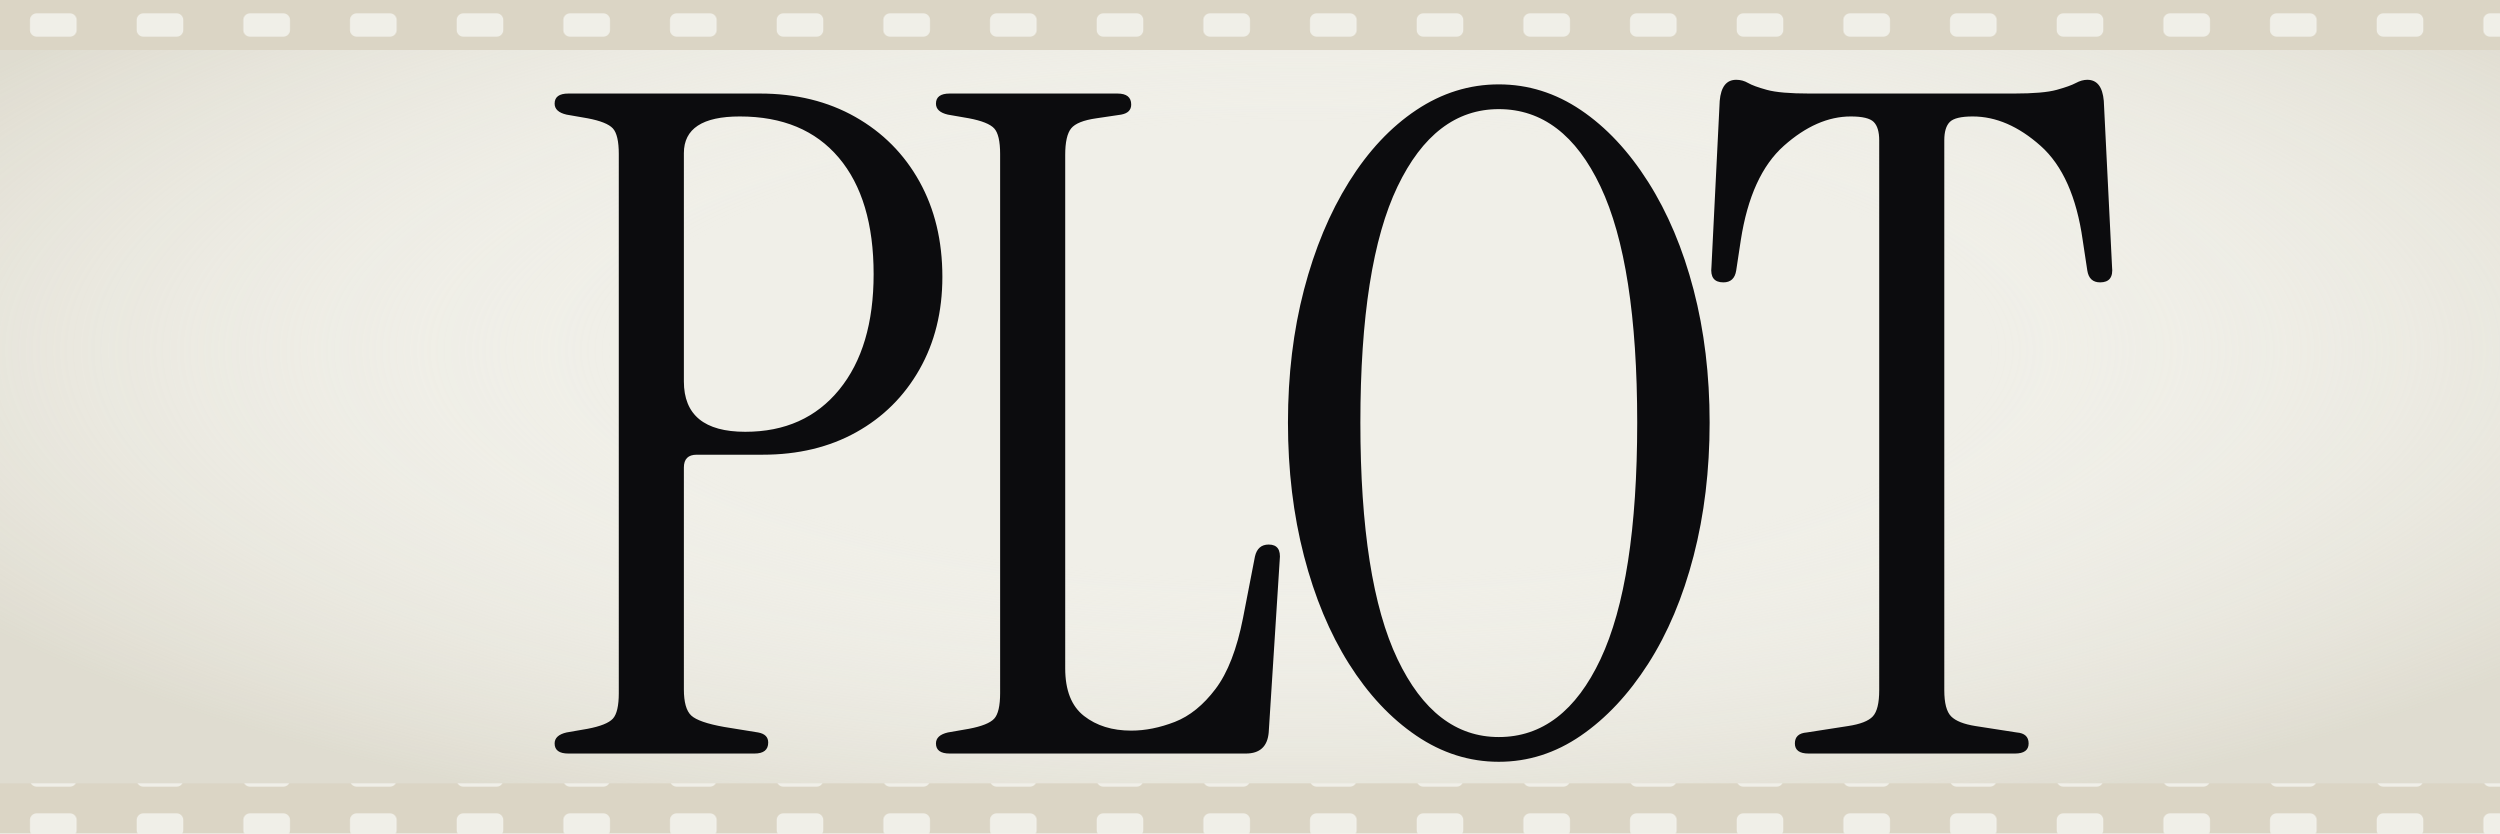
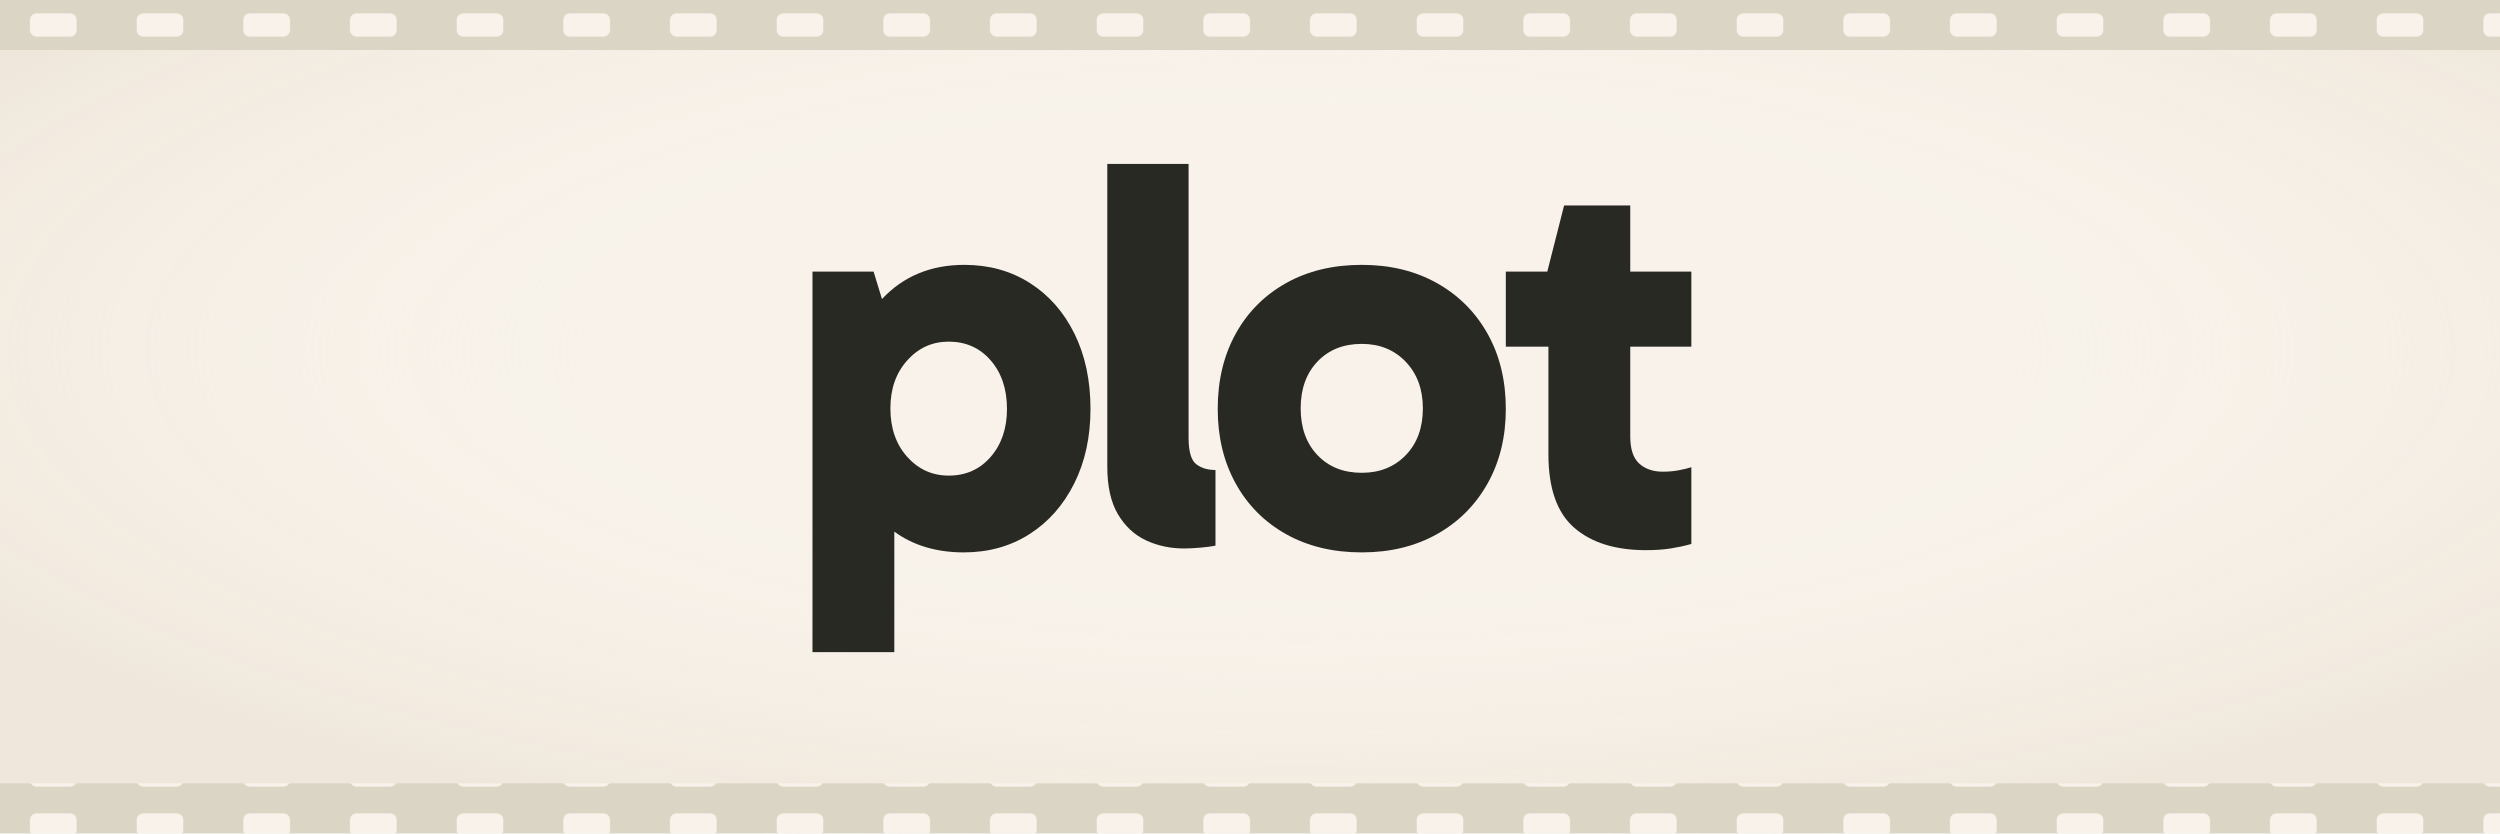
<svg xmlns="http://www.w3.org/2000/svg" width="1500" height="500" viewBox="0 0 1500 500">
  <defs>
    <filter id="grain">
      <feTurbulence type="fractalNoise" baseFrequency="0.9" numOctaves="4" stitchTiles="stitch" />
      <feColorMatrix type="saturate" values="0" />
    </filter>
    <radialGradient id="warm" cx="52%" cy="42%" r="62%">
-       <stop offset="44%" stop-color="#F0EFE8" stop-opacity="0" />
-       <stop offset="100%" stop-color="#CEC9B8" stop-opacity="0.5" />
+       <stop offset="44%" stop-color="#f8f2ea" stop-opacity="0" />
+       <stop offset="100%" stop-color="#e6dccb" stop-opacity="0.5" />
    </radialGradient>
    <pattern id="perf" width="64" height="30" patternUnits="userSpaceOnUse">
      <rect width="64" height="30" fill="#DBD5C5" />
-       <rect x="18" y="8" width="28" height="14" rx="4" fill="#F0EFE8" />
+       <rect x="18" y="8" width="28" height="14" rx="4" fill="#f8f2ea" />
    </pattern>
  </defs>
-   <rect width="1500" height="500" fill="#F0EFE8" />
+   <rect width="1500" height="500" fill="#f8f2ea" />
  <rect width="1500" height="500" fill="url(#warm)" />
  <rect x="0" y="0" width="1500" height="30" fill="url(#perf)" />
  <rect x="0" y="470" width="1500" height="30" fill="url(#perf)" />
-   <g transform="translate(800,250) scale(0.55) translate(-868.5,367.5)" fill="#0C0C0E">
-     <path d="M34 0 Q19 0 19 -11 Q19 -20 32 -23 L55 -27 Q76 -31 82.5 -38 Q89 -45 89 -66 L89 -654 Q89 -675 82.5 -682 Q76 -689 55 -693 L32 -697 Q19 -700 19 -709 Q19 -720 34 -720 L243 -720 Q302 -720 347 -694.5 Q392 -669 417 -624 Q442 -579 442 -520 Q442 -463 417 -419 Q392 -375 348 -350.5 Q304 -326 246 -326 L174 -326 Q160 -326 160 -312 L160 -70 Q160 -49 168 -41.5 Q176 -34 204 -29 L241 -23 Q252 -21 252 -12 Q252 0 237 0 L34 0Z M160 -406 Q160 -351 227 -351 Q292 -351 329.5 -397 Q367 -443 367 -523 Q367 -605 329 -650 Q291 -695 221 -695 Q160 -695 160 -655 L160 -406Z M450 0 Q435 0 435 -11 Q435 -20 448 -23 L471 -27 Q492 -31 498.5 -38 Q505 -45 505 -66 L505 -654 Q505 -675 498.5 -682 Q492 -689 471 -693 L448 -697 Q435 -700 435 -709 Q435 -720 450 -720 L633 -720 Q648 -720 648 -708 Q648 -699 637 -697 L610 -693 Q589 -690 582.5 -682 Q576 -674 576 -653 L576 -93 Q576 -57 596.5 -41 Q617 -25 648 -25 Q671 -25 695.5 -34.5 Q720 -44 740 -70.5 Q760 -97 770 -148 L783 -215 Q786 -228 798 -228 Q812 -228 810 -211 L798 -23 Q796 0 773 0 L450 0Z M1049 9 Q1001 9 959 -19.5 Q917 -48 885.5 -98 Q854 -148 836.5 -215.5 Q819 -283 819 -361 Q819 -439 836.5 -506 Q854 -573 885.5 -623.5 Q917 -674 959 -702 Q1001 -730 1049 -730 Q1097 -730 1138.5 -702 Q1180 -674 1212 -623.5 Q1244 -573 1261.5 -506 Q1279 -439 1279 -361 Q1279 -283 1261.5 -215.5 Q1244 -148 1212 -98 Q1180 -48 1138.5 -19.5 Q1097 9 1049 9Z M1049 -18 Q1120 -18 1160 -103 Q1200 -188 1200 -361 Q1200 -534 1160 -618.5 Q1120 -703 1049 -703 Q979 -703 938.5 -618.5 Q898 -534 898 -361 Q898 -188 938.5 -103 Q979 -18 1049 -18Z M1387 0 Q1372 0 1372 -11 Q1372 -22 1385 -23 L1430 -30 Q1450 -33 1457 -40.5 Q1464 -48 1464 -69 L1464 -669 Q1464 -683 1458 -689 Q1452 -695 1433 -695 Q1396 -695 1360 -663 Q1324 -631 1313 -560 L1308 -527 Q1306 -514 1294 -514 Q1279 -514 1281 -531 L1290 -712 Q1292 -735 1308 -735 Q1315 -735 1321 -731.5 Q1327 -728 1341.5 -724 Q1356 -720 1388 -720 L1611 -720 Q1643 -720 1657.5 -724 Q1672 -728 1678.5 -731.5 Q1685 -735 1691 -735 Q1707 -735 1709 -712 L1718 -531 Q1720 -514 1705 -514 Q1693 -514 1691 -527 L1686 -560 Q1676 -631 1640 -663 Q1604 -695 1566 -695 Q1547 -695 1541 -689 Q1535 -683 1535 -669 L1535 -69 Q1535 -48 1542.5 -40.5 Q1550 -33 1569 -30 L1614 -23 Q1627 -22 1627 -11 Q1627 0 1612 0 L1387 0Z" />
+   <g transform="translate(470.0,327.4) scale(0.3363)" fill="#292924">
+     <path d="M52 190V-489H161L176 -440Q233 -501 323 -501Q389 -501 440.0 -468.5Q491 -436 519.5 -378.0Q548 -320 548 -244Q548 -169 519.0 -111.0Q490 -53 439.0 -20.5Q388 12 322 12Q249 12 198 -25V190ZM295 -125Q341 -125 370.0 -158.5Q399 -192 399 -244Q399 -297 370.0 -330.5Q341 -364 295 -364Q251 -364 221.0 -330.5Q191 -297 191 -245Q191 -192 221.0 -158.5Q251 -125 295 -125Z" />
+     <path d="M715.0 5Q678.0 5 647.0 -9.5Q616.0 -24 597.0 -56.0Q578.0 -88 578.0 -141V-681H723.0V-193Q723.0 -156 736.5 -145.5Q750.0 -135 771.0 -135V0Q761.0 2 744.5 3.5Q728.0 5 715.0 5Z" />
+     <path d="M1032.0 12Q955.0 12 897.0 -20.5Q839.0 -53 807.0 -111.0Q775.0 -169 775.0 -244Q775.0 -320 807.0 -378.0Q839.0 -436 897.0 -468.5Q955.0 -501 1032.0 -501Q1108.0 -501 1166.0 -468.5Q1224.0 -436 1256.5 -378.0Q1289.0 -320 1289.0 -244Q1289.0 -169 1256.5 -111.0Q1224.0 -53 1166.0 -20.5Q1108.0 12 1032.0 12ZM1032.0 -130Q1080.0 -130 1110.5 -161.5Q1141.0 -193 1141.0 -245Q1141.0 -296 1110.5 -328.0Q1080.0 -360 1032.0 -360Q983.0 -360 953.0 -328.5Q923.0 -297 923.0 -245Q923.0 -193 953.0 -161.5Q983.0 -130 1032.0 -130Z" />
+     <path d="M1539.0 8Q1457.0 8 1411.0 -32.0Q1365.0 -72 1365.0 -163V-355H1289.0V-489H1363.0L1393.0 -607H1511.0V-489H1620.0V-355H1511.0V-195Q1511.0 -161 1527.0 -146.5Q1543.0 -132 1569.0 -132Q1584.0 -132 1597.5 -134.5Q1611.0 -137 1620.0 -140V-3Q1602.0 2 1583.0 5.0Q1564.0 8 1539.0 8Z" />
  </g>
  <rect width="1500" height="500" fill="url(#grain)" opacity="0.05" />
</svg>
